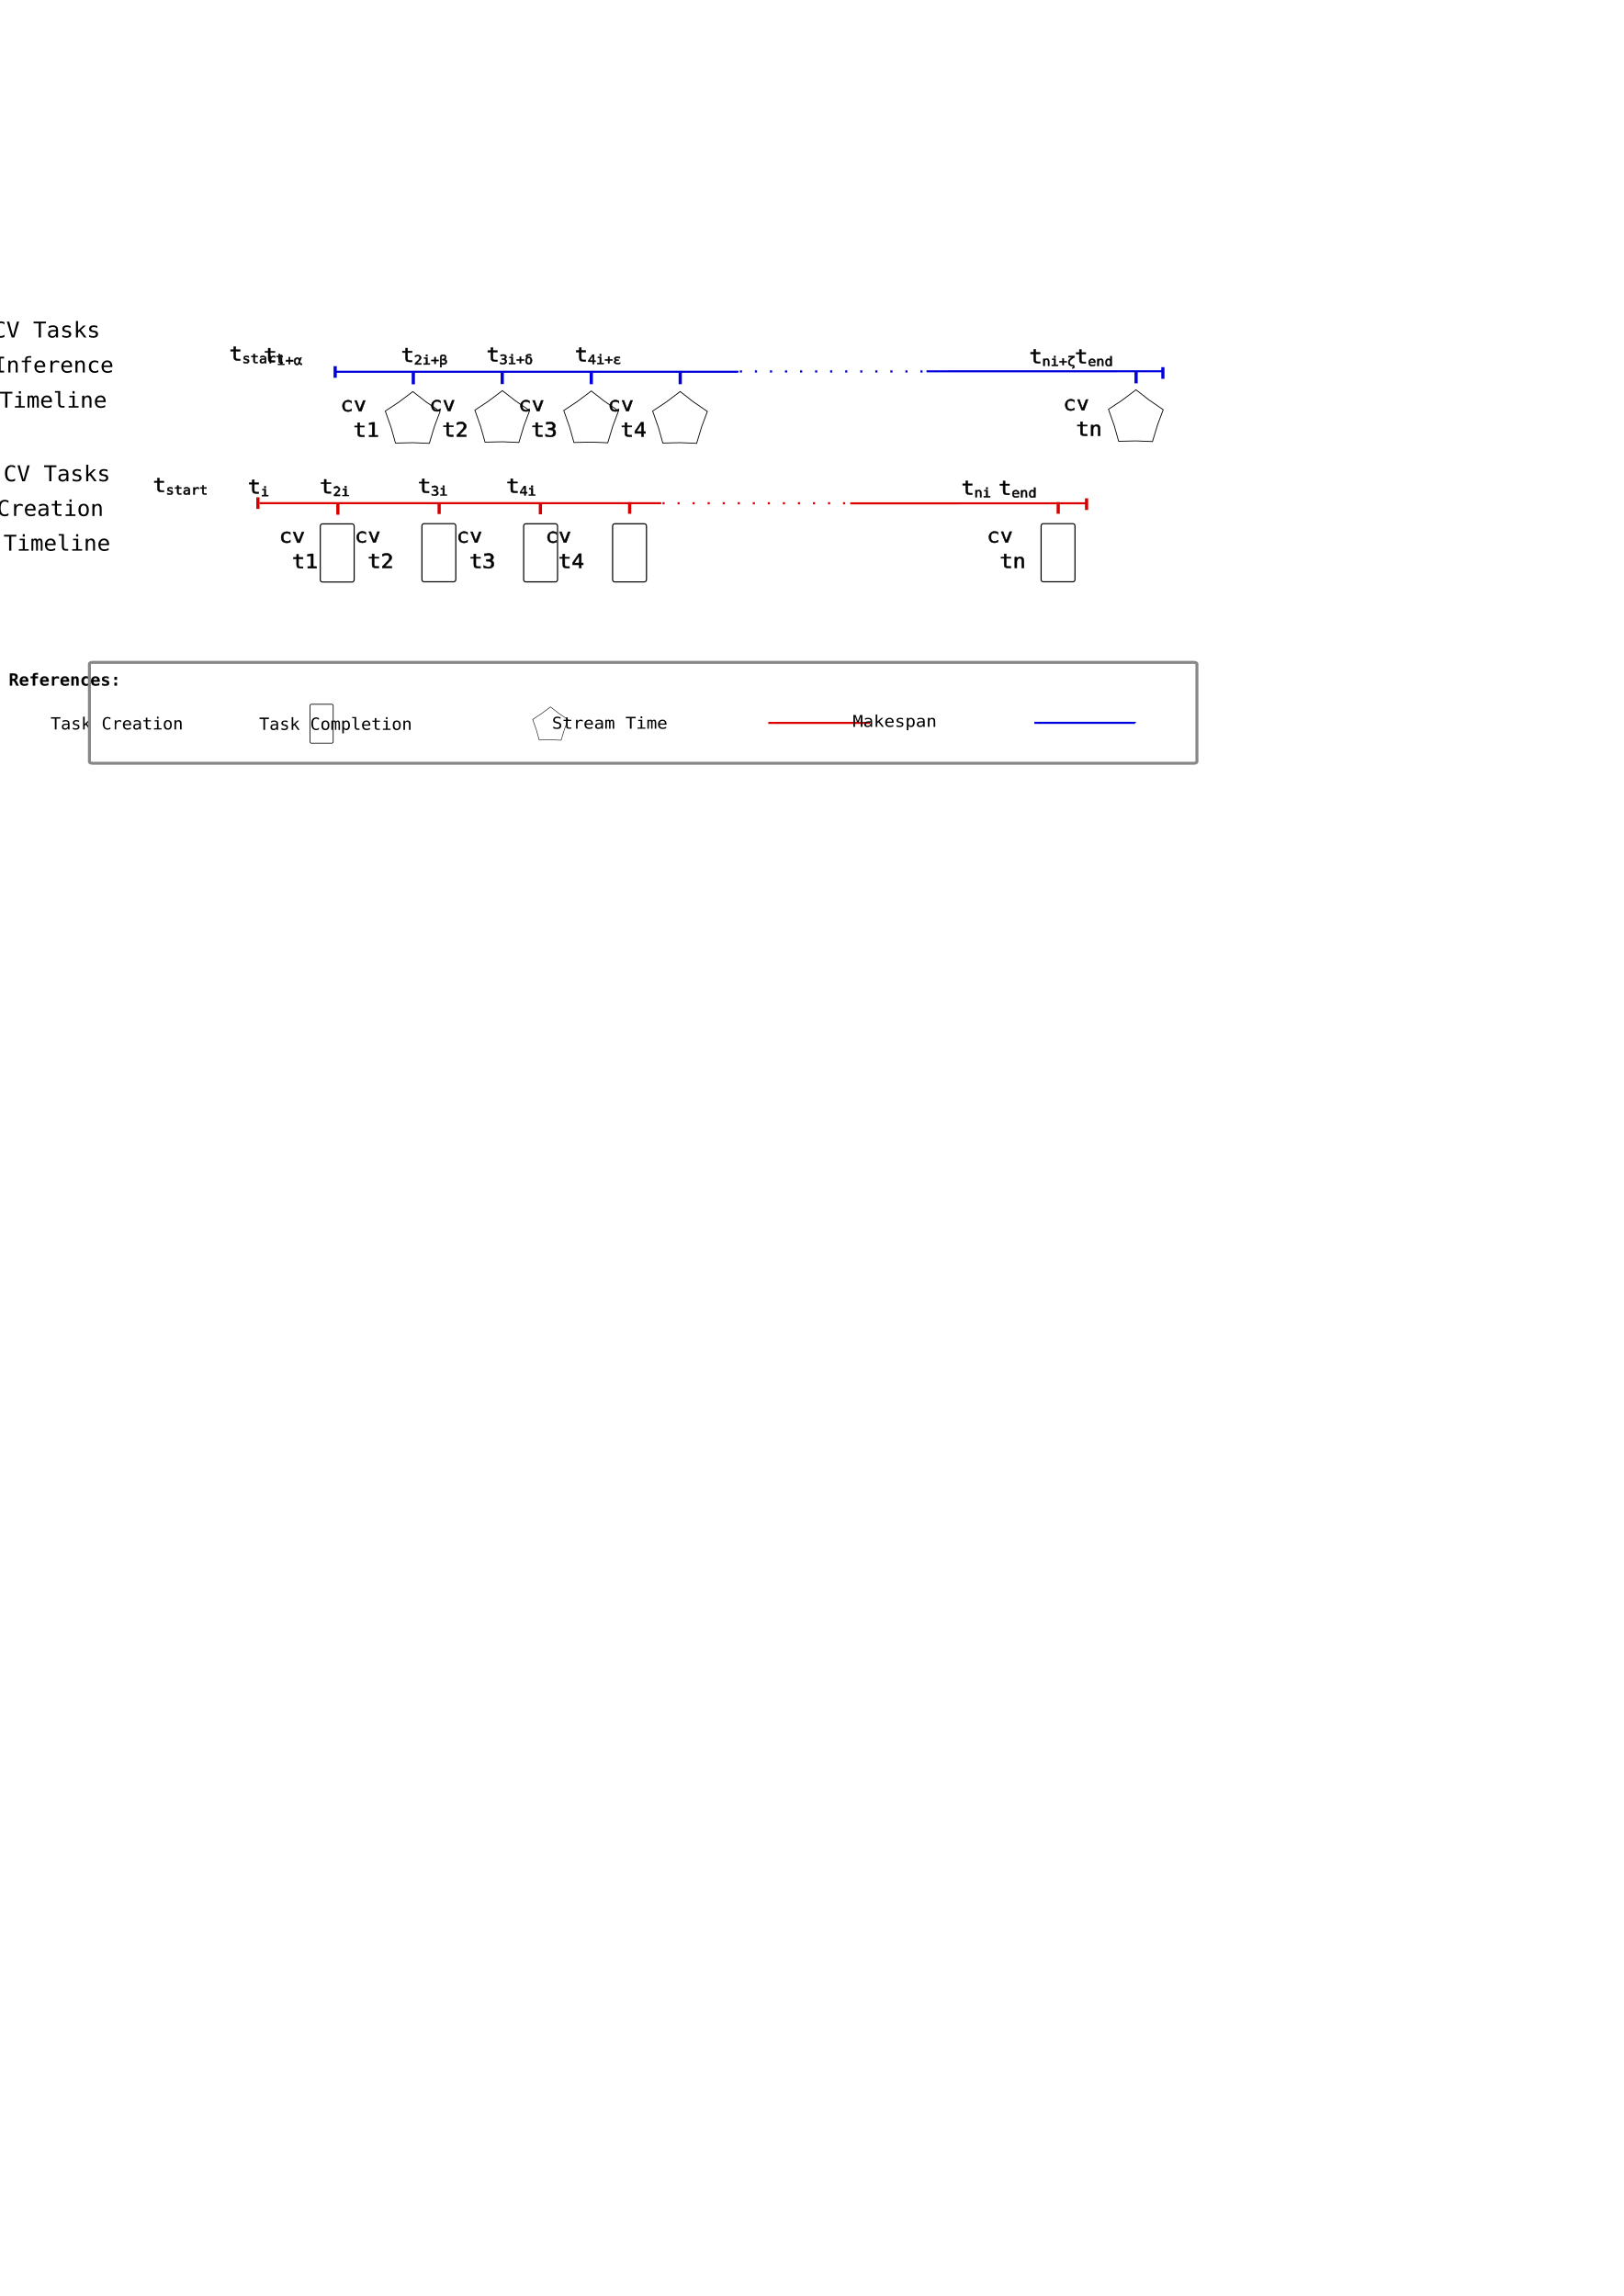
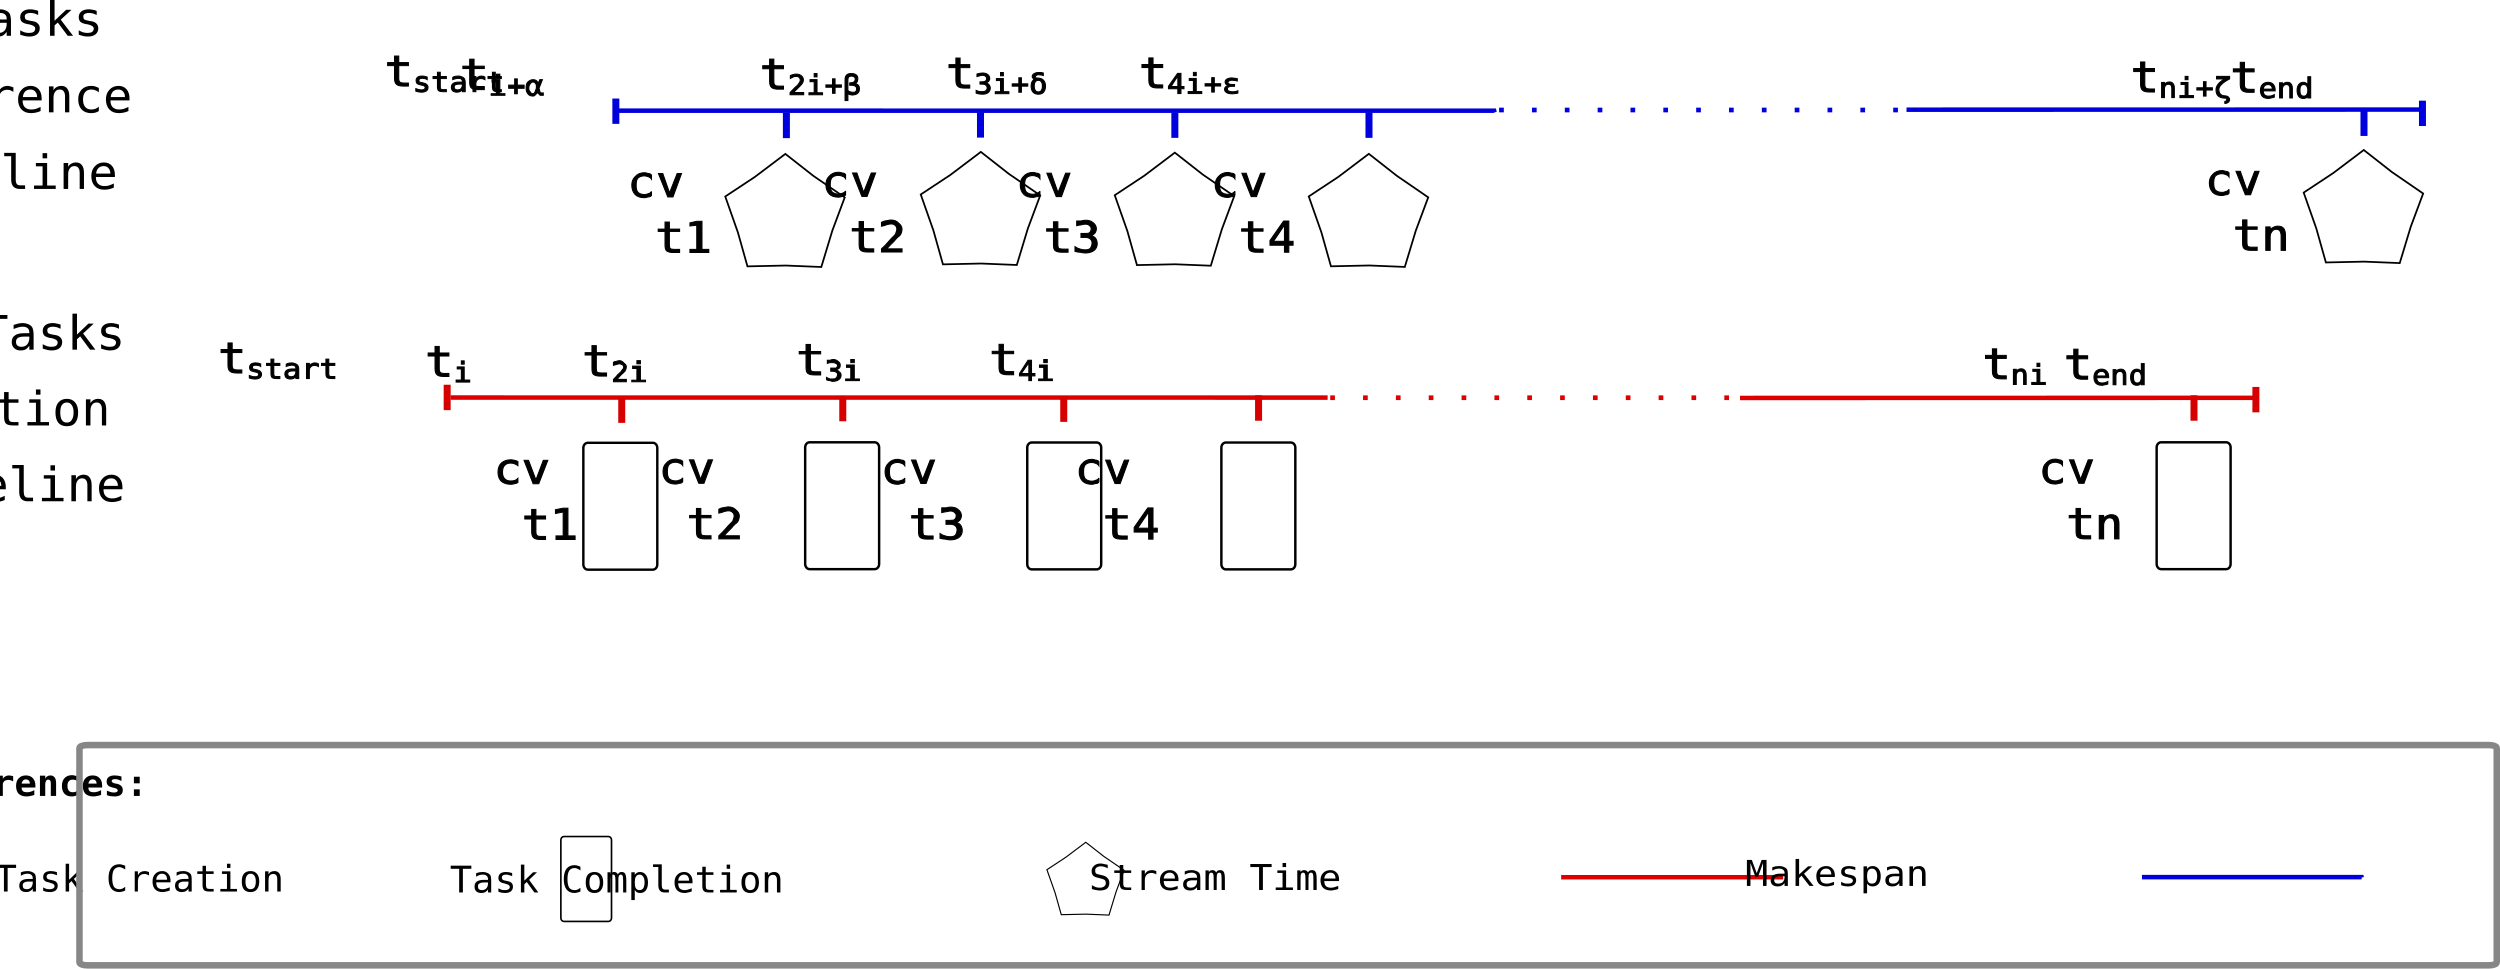
- <svg xmlns="http://www.w3.org/2000/svg" width="210mm" height="297mm" viewBox="0 0 210 297" version="1.1" id="svg1">
+ <svg xmlns="http://www.w3.org/2000/svg" width="148.138mm" height="57.393mm" viewBox="0 0 148.138 57.393" version="1.1" id="svg1">
  <defs id="defs1">
    <rect x="16.859" y="171.574" width="25.288" height="15.981" id="rect26" />
  </defs>
-   <g id="layer1">
+   <g id="layer1" transform="translate(-6.857722,-41.53047)">
    <path style="fill:#000000;stroke:#dc0000;stroke-width:0.266;stroke-linecap:butt;stroke-dasharray:none;stroke-opacity:1" d="m 33.554,65.087 51.972,0.003" id="path1" />
    <path style="fill:#000000;stroke:#dc0000;stroke-width:0.266;stroke-dasharray:none;stroke-opacity:1" d="m 109.961,65.111 30.372,-0.007 0.013,0.113" id="path1-6" />
    <path style="fill:#000000;stroke:#d60000;stroke-width:0.414;stroke-dasharray:none;stroke-opacity:1" d="m 33.355,64.329 c 0,1.503 0,1.503 0,1.503" id="path2-86" />
    <path style="fill:#000000;stroke:#d60000;stroke-width:0.414;stroke-dasharray:none;stroke-opacity:1" d="m 43.699,65.084 c 0,1.503 0,1.503 0,1.503" id="path2-86-1" />
    <text xml:space="preserve" style="font-size:2.656px;line-height:0.65;font-family:Monospace;-inkscape-font-specification:Monospace;text-align:center;letter-spacing:0px;word-spacing:0px;writing-mode:lr-tb;direction:ltr;text-anchor:middle;fill:#000000;fill-opacity:1;stroke:#000000;stroke-width:0.064;stroke-dasharray:none;stroke-opacity:1" x="31.926" y="66.492" id="text2-74" transform="scale(1.044953,0.9569811)">
      <tspan style="fill:#000000;fill-opacity:1;stroke-width:0.064" x="31.926" y="66.492" id="tspan4-4">t<tspan style="font-size:1.726px;baseline-shift:sub;stroke-width:0.064" id="tspan11">start</tspan>
      </tspan>
    </text>
    <text xml:space="preserve" style="font-size:2.656px;line-height:0.65;font-family:Monospace;-inkscape-font-specification:Monospace;text-align:center;letter-spacing:0px;word-spacing:0px;writing-mode:lr-tb;direction:ltr;text-anchor:middle;fill:#000000;fill-opacity:1;stroke:#000000;stroke-width:0.064;stroke-dasharray:none;stroke-opacity:1" x="41.751" y="73.351" id="text2" transform="scale(1.044953,0.9569811)">
      <tspan id="tspan2" style="fill:#000000;fill-opacity:1;stroke-width:0.064" x="41.751" y="73.351">cv</tspan>
      <tspan style="fill:#000000;fill-opacity:1;stroke-width:0.064" x="41.751" y="75.077" id="tspan5" />
      <tspan style="fill:#000000;fill-opacity:1;stroke-width:0.064" x="41.751" y="76.803" id="tspan4">t1</tspan>
    </text>
    <rect style="fill:none;stroke:#000000;stroke-width:0.144;stroke-dasharray:none;stroke-opacity:1" id="rect2" width="4.382" height="7.517" x="41.424" y="67.768" rx="0.264" ry="0.306" />
    <text xml:space="preserve" style="font-size:2.656px;line-height:0.65;font-family:Monospace;-inkscape-font-specification:Monospace;text-align:center;letter-spacing:0px;word-spacing:0px;writing-mode:lr-tb;direction:ltr;text-anchor:middle;fill:#000000;fill-opacity:1;stroke:#000000;stroke-width:0.064;stroke-dasharray:none;stroke-opacity:1" x="41.589" y="66.708" id="text2-74-0" transform="scale(1.044953,0.9569811)">
      <tspan style="fill:#000000;fill-opacity:1;stroke-width:0.064" x="41.589" y="66.708" id="tspan4-4-4">t<tspan style="font-size:1.726px;baseline-shift:sub;stroke-width:0.064" id="tspan12">i</tspan>
      </tspan>
    </text>
    <text xml:space="preserve" style="font-size:2.656px;line-height:0.65;font-family:Monospace;-inkscape-font-specification:Monospace;text-align:center;letter-spacing:0px;word-spacing:0px;writing-mode:lr-tb;direction:ltr;text-anchor:middle;fill:#000000;fill-opacity:1;stroke:#000000;stroke-width:0.064;stroke-dasharray:none;stroke-opacity:1" x="135.552" y="66.879" id="text2-74-1" transform="scale(1.044953,0.9569811)">
      <tspan style="fill:#000000;fill-opacity:1;stroke-width:0.064" x="135.552" y="66.879" id="tspan4-4-2">t<tspan style="font-size:1.726px;baseline-shift:sub;stroke-width:0.064" id="tspan13">end</tspan>
      </tspan>
    </text>
    <g id="g18" transform="matrix(3.103419,0,0,3.080896,-9.938095,-78.49927)">
      <text xml:space="preserve" style="font-size:0.859px;line-height:0.65;font-family:Monospace;-inkscape-font-specification:Monospace;text-align:center;letter-spacing:0px;word-spacing:0px;writing-mode:lr-tb;direction:ltr;text-anchor:middle;fill:#000000;fill-opacity:1;stroke:#000000;stroke-width:0.021;stroke-dasharray:none;stroke-opacity:1" x="20.62" y="48.093" id="text2-74-0-2" transform="scale(1.041154,0.9604728)">
        <tspan style="fill:#000000;fill-opacity:1;stroke-width:0.021" x="20.62" y="48.093" id="tspan4-4-4-7">t<tspan style="font-size:65%;baseline-shift:sub" id="tspan12-2">2i</tspan>
        </tspan>
      </text>
      <g id="g8-8" transform="translate(5.293572,0.00188125)">
        <rect style="fill:none;stroke:#000000;stroke-width:0.047;stroke-dasharray:none;stroke-opacity:1" id="rect2-9" width="1.412" height="2.44" x="15.492" y="47.464" rx="0.085" ry="0.099" />
        <text xml:space="preserve" style="font-size:0.859px;line-height:0.65;font-family:Monospace;-inkscape-font-specification:Monospace;text-align:center;letter-spacing:0px;word-spacing:0px;writing-mode:lr-tb;direction:ltr;text-anchor:middle;fill:#000000;fill-opacity:1;stroke:#000000;stroke-width:0.021;stroke-dasharray:none;stroke-opacity:1" x="15.561" y="50.238" id="text2-2" transform="scale(1.041154,0.9604728)">
          <tspan id="tspan2-0" style="fill:#000000;fill-opacity:1;stroke-width:0.021" x="15.561" y="50.238">cv</tspan>
          <tspan style="fill:#000000;fill-opacity:1;stroke-width:0.021" x="15.561" y="50.796" id="tspan5-2" />
          <tspan style="fill:#000000;fill-opacity:1;stroke-width:0.021" x="15.561" y="51.354" id="tspan4-3">t2</tspan>
        </text>
        <path style="fill:#000000;stroke:#d60000;stroke-width:0.134;stroke-dasharray:none;stroke-opacity:1" d="m 16.21,46.572 c 0,0.488 0,0.488 0,0.488" id="path2-86-0" />
      </g>
    </g>
    <g id="g19" transform="matrix(3.103419,0,0,3.080896,-8.295869,-78.49927)">
      <text xml:space="preserve" style="font-size:0.859px;line-height:0.65;font-family:Monospace;-inkscape-font-specification:Monospace;text-align:center;letter-spacing:0px;word-spacing:0px;writing-mode:lr-tb;direction:ltr;text-anchor:middle;fill:#000000;fill-opacity:1;stroke:#000000;stroke-width:0.021;stroke-dasharray:none;stroke-opacity:1" x="24.036" y="48.072" id="text2-74-0-2-0" transform="scale(1.041154,0.9604728)">
        <tspan style="fill:#000000;fill-opacity:1;stroke-width:0.021" x="24.036" y="48.072" id="tspan4-4-4-7-6">t<tspan style="font-size:65%;baseline-shift:sub" id="tspan12-2-1">3i</tspan>
        </tspan>
      </text>
      <g id="g8-2" transform="translate(9.004544,0.00598816)">
        <rect style="fill:none;stroke:#000000;stroke-width:0.047;stroke-dasharray:none;stroke-opacity:1" id="rect2-8" width="1.412" height="2.44" x="15.492" y="47.464" rx="0.085" ry="0.099" />
        <text xml:space="preserve" style="font-size:0.859px;line-height:0.65;font-family:Monospace;-inkscape-font-specification:Monospace;text-align:center;letter-spacing:0px;word-spacing:0px;writing-mode:lr-tb;direction:ltr;text-anchor:middle;fill:#000000;fill-opacity:1;stroke:#000000;stroke-width:0.021;stroke-dasharray:none;stroke-opacity:1" x="15.561" y="50.238" id="text2-9" transform="scale(1.041154,0.9604728)">
          <tspan id="tspan2-7" style="fill:#000000;fill-opacity:1;stroke-width:0.021" x="15.561" y="50.238">cv</tspan>
          <tspan style="fill:#000000;fill-opacity:1;stroke-width:0.021" x="15.561" y="50.796" id="tspan5-3" />
          <tspan style="fill:#000000;fill-opacity:1;stroke-width:0.021" x="15.561" y="51.354" id="tspan4-61">t3</tspan>
        </text>
        <path style="fill:#000000;stroke:#d60000;stroke-width:0.134;stroke-dasharray:none;stroke-opacity:1" d="m 16.189,46.579 c 0,0.488 0,0.488 0,0.488" id="path2-86-70" />
      </g>
    </g>
    <text xml:space="preserve" style="font-size:3.493px;line-height:0.65;font-family:Monospace;-inkscape-font-specification:Monospace;text-align:center;letter-spacing:0px;word-spacing:0px;writing-mode:lr-tb;direction:ltr;text-anchor:middle;fill:none;fill-opacity:1;stroke:#000000;stroke-width:0;stroke-dasharray:none;stroke-opacity:1" x="14.647" y="62.925" id="text6" transform="scale(1.010855,0.9892611)">
      <tspan id="tspan6" style="font-size:2.838px;fill:#000000;fill-opacity:1;stroke-width:0;stroke-dasharray:none" x="14.647" y="62.925">CV Tasks</tspan>
      <tspan style="font-size:2.838px;fill:#000000;fill-opacity:1;stroke-width:0;stroke-dasharray:none" x="14.647" y="65.196" id="tspan24" />
      <tspan style="font-size:2.838px;fill:#000000;fill-opacity:1;stroke-width:0;stroke-dasharray:none" x="14.647" y="67.466" id="tspan23">Creation </tspan>
      <tspan style="font-size:2.838px;fill:#000000;fill-opacity:1;stroke-width:0;stroke-dasharray:none" x="14.647" y="69.736" id="tspan14" />
      <tspan style="font-size:2.838px;fill:#000000;fill-opacity:1;stroke-width:0;stroke-dasharray:none" x="14.647" y="72.007" id="tspan15">Timeline</tspan>
      <tspan style="fill:#000000;fill-opacity:1;stroke-width:0;stroke-dasharray:none" x="14.647" y="74.277" id="tspan7" />
      <tspan style="fill:#000000;fill-opacity:1;stroke-width:0;stroke-dasharray:none" x="14.647" y="76.548" id="tspan8" />
    </text>
    <text xml:space="preserve" style="font-size:3.545px;line-height:0.65;font-family:Monospace;-inkscape-font-specification:Monospace;text-align:center;letter-spacing:0px;word-spacing:0px;writing-mode:lr-tb;direction:ltr;text-anchor:middle;fill:none;fill-opacity:1;stroke:#000000;stroke-width:0;stroke-dasharray:none;stroke-opacity:1" x="14.246" y="44.346" id="text6-2" transform="scale(1.01587,0.984378)">
      <tspan id="tspan6-7" style="font-size:2.838px;fill:#000000;fill-opacity:1;stroke-width:0;stroke-dasharray:none" x="14.246" y="44.346">CV Tasks </tspan>
      <tspan style="font-size:2.838px;fill:#000000;fill-opacity:1;stroke-width:0;stroke-dasharray:none" x="14.246" y="46.65" id="tspan16" />
      <tspan style="font-size:2.838px;fill:#000000;fill-opacity:1;stroke-width:0;stroke-dasharray:none" x="14.246" y="48.954" id="tspan17">Inference</tspan>
      <tspan style="font-size:2.838px;fill:#000000;fill-opacity:1;stroke-width:0;stroke-dasharray:none" x="14.246" y="51.258" id="tspan26" />
      <tspan style="font-size:2.838px;fill:#000000;fill-opacity:1;stroke-width:0;stroke-dasharray:none" x="14.246" y="53.562" id="tspan25">Timeline</tspan>
      <tspan style="fill:#000000;fill-opacity:1;stroke-width:0;stroke-dasharray:none" x="14.246" y="55.866" id="tspan7-0" />
      <tspan style="fill:#000000;fill-opacity:1;stroke-width:0;stroke-dasharray:none" x="14.246" y="58.17" id="tspan8-9" />
    </text>
    <g id="g20" transform="matrix(3.103419,0,0,3.080896,-8.295869,-78.49927)">
      <text xml:space="preserve" style="font-size:0.859px;line-height:0.65;font-family:Monospace;-inkscape-font-specification:Monospace;text-align:center;letter-spacing:0px;word-spacing:0px;writing-mode:lr-tb;direction:ltr;text-anchor:middle;fill:#000000;fill-opacity:1;stroke:#000000;stroke-width:0.021;stroke-dasharray:none;stroke-opacity:1" x="27.574" y="48.069" id="text2-74-0-2-9" transform="scale(1.041154,0.9604728)">
        <tspan style="fill:#000000;fill-opacity:1;stroke-width:0.021" x="27.574" y="48.069" id="tspan4-4-4-7-0">t<tspan style="font-size:65%;baseline-shift:sub" id="tspan12-2-9">4i</tspan>
        </tspan>
      </text>
      <g id="g8-1" transform="translate(12.71118,0.00643227)">
        <rect style="fill:none;stroke:#000000;stroke-width:0.047;stroke-dasharray:none;stroke-opacity:1" id="rect2-4" width="1.412" height="2.44" x="15.492" y="47.464" rx="0.085" ry="0.099" />
        <text xml:space="preserve" style="font-size:0.859px;line-height:0.65;font-family:Monospace;-inkscape-font-specification:Monospace;text-align:center;letter-spacing:0px;word-spacing:0px;writing-mode:lr-tb;direction:ltr;text-anchor:middle;fill:#000000;fill-opacity:1;stroke:#000000;stroke-width:0.021;stroke-dasharray:none;stroke-opacity:1" x="15.561" y="50.238" id="text2-7" transform="scale(1.041154,0.9604728)">
          <tspan id="tspan2-8" style="fill:#000000;fill-opacity:1;stroke-width:0.021" x="15.561" y="50.238">cv</tspan>
          <tspan style="fill:#000000;fill-opacity:1;stroke-width:0.021" x="15.561" y="50.796" id="tspan5-4" />
          <tspan style="fill:#000000;fill-opacity:1;stroke-width:0.021" x="15.561" y="51.354" id="tspan4-5">t4</tspan>
        </text>
        <path style="fill:#000000;stroke:#d60000;stroke-width:0.134;stroke-dasharray:none;stroke-opacity:1" d="m 16.202,46.557 c 0,0.488 0,0.488 0,0.488" id="path2-86-4" />
      </g>
    </g>
    <g id="g8-10" transform="matrix(3.103419,0,0,3.080896,86.57241,-78.49348)">
      <rect style="fill:none;stroke:#000000;stroke-width:0.047;stroke-dasharray:none;stroke-opacity:1" id="rect2-3" width="1.412" height="2.44" x="15.492" y="47.464" rx="0.085" ry="0.099" />
      <text xml:space="preserve" style="font-size:0.859px;line-height:0.65;font-family:Monospace;-inkscape-font-specification:Monospace;text-align:center;letter-spacing:0px;word-spacing:0px;writing-mode:lr-tb;direction:ltr;text-anchor:middle;fill:#000000;fill-opacity:1;stroke:#000000;stroke-width:0.021;stroke-dasharray:none;stroke-opacity:1" x="15.561" y="50.238" id="text2-20" transform="scale(1.041154,0.9604728)">
        <tspan id="tspan2-6" style="fill:#000000;fill-opacity:1;stroke-width:0.021" x="15.561" y="50.238">cv</tspan>
        <tspan style="fill:#000000;fill-opacity:1;stroke-width:0.021" x="15.561" y="50.796" id="tspan5-1" />
        <tspan style="fill:#000000;fill-opacity:1;stroke-width:0.021" x="15.561" y="51.354" id="tspan4-55">tn</tspan>
      </text>
      <path style="fill:#000000;stroke:#d60000;stroke-width:0.134;stroke-dasharray:none;stroke-opacity:1" d="m 16.205,46.561 c 0,0.488 0,0.488 0,0.488" id="path2-86-10" />
    </g>
    <text xml:space="preserve" style="font-size:1.411px;line-height:0.65;font-family:Monospace;-inkscape-font-specification:Monospace;text-align:center;letter-spacing:0px;word-spacing:0px;writing-mode:lr-tb;direction:ltr;text-anchor:middle;fill:#000000;fill-opacity:1;stroke:#000000;stroke-width:0;stroke-dasharray:none;stroke-opacity:1" x="13.893" y="45.07" id="text9">
      <tspan id="tspan9" style="stroke-width:0" x="13.893" y="45.07" />
    </text>
    <text xml:space="preserve" style="font-size:2.656px;line-height:0.65;font-family:Monospace;-inkscape-font-specification:Monospace;text-align:center;letter-spacing:0px;word-spacing:0px;writing-mode:lr-tb;direction:ltr;text-anchor:middle;fill:#000000;fill-opacity:1;stroke:#000000;stroke-width:0.064;stroke-dasharray:none;stroke-opacity:1" x="130.419" y="66.858" id="text2-74-0-2-1" transform="scale(1.044953,0.9569811)">
      <tspan style="fill:#000000;fill-opacity:1;stroke-width:0.064" x="130.419" y="66.858" id="tspan4-4-4-7-1">t<tspan style="font-size:1.726px;baseline-shift:sub;stroke-width:0.064" id="tspan12-2-5">ni</tspan>
      </tspan>
    </text>
-     <path style="fill:none;stroke:#0000dc;stroke-width:0.266;stroke-dasharray:none;stroke-opacity:1;fill-opacity:1" d="m 43.422,48.088 51.972,0.003 0.022,0.1" id="path1-9" />
+     <path style="fill:none;fill-opacity:1;stroke:#0000dc;stroke-width:0.266;stroke-dasharray:none;stroke-opacity:1" d="m 43.422,48.088 51.972,0.003 0.022,0.1" id="path1-9" />
    <path style="fill:none;fill-opacity:1;stroke:#0000dc;stroke-width:0.266;stroke-dasharray:none;stroke-opacity:1" d="m 119.829,48.03 30.372,-0.007 0.013,0.113" id="path1-6-6" />
-     <path style="fill:none;stroke:#0000dc;stroke-width:0.414;stroke-dasharray:none;stroke-opacity:1;fill-opacity:1" d="m 43.35,47.367 c 0,1.503 0,1.503 0,1.503" id="path2-85" />
+     <path style="fill:none;fill-opacity:1;stroke:#0000dc;stroke-width:0.414;stroke-dasharray:none;stroke-opacity:1" d="m 43.35,47.367 c 0,1.503 0,1.503 0,1.503" id="path2-85" />
    <text xml:space="preserve" style="font-size:2.656px;line-height:0.65;font-family:Monospace;-inkscape-font-specification:Monospace;text-align:center;letter-spacing:0px;word-spacing:0px;writing-mode:lr-tb;direction:ltr;text-anchor:middle;fill:#000000;fill-opacity:1;stroke:#000000;stroke-width:0.064;stroke-dasharray:none;stroke-opacity:1" x="41.37" y="48.729" id="text2-74-11" transform="scale(1.044953,0.9569811)">
      <tspan style="fill:#000000;fill-opacity:1;stroke-width:0.064" x="41.37" y="48.729" id="tspan4-4-5">t<tspan style="font-size:1.726px;baseline-shift:sub;stroke-width:0.064" id="tspan20">start</tspan>
      </tspan>
    </text>
    <path style="fill:none;fill-opacity:1;stroke:#000000;stroke-width:0.034;stroke-dasharray:none;stroke-opacity:1" id="path5" d="m 18.818,40.749 -0.679,-0.028 -0.731,0.016 -0.183,-0.654 -0.241,-0.69 0.565,-0.376 0.582,-0.443 0.533,0.421 0.601,0.416 -0.236,0.637 z" transform="matrix(3.103419,0,0,3.080896,-2.875428,-68.19234)" />
    <g id="g13-8" transform="matrix(3.103419,0,0,3.080896,3.214269,-95.46246)" style="fill:none;fill-opacity:1;stroke:#0000dc;stroke-opacity:1">
      <text xml:space="preserve" style="font-size:0.859px;line-height:0.65;font-family:Monospace;-inkscape-font-specification:Monospace;text-align:center;letter-spacing:0px;word-spacing:0px;writing-mode:lr-tb;direction:ltr;text-anchor:middle;fill:#000000;fill-opacity:1;stroke:#000000;stroke-width:0.021;stroke-dasharray:none;stroke-opacity:1" x="15.483" y="50.238" id="text2-4" transform="scale(1.041154,0.9604728)">
-         <tspan id="tspan2-81" style="fill:#000000;fill-opacity:1;stroke-width:0.021;stroke:#000000;stroke-opacity:1" x="15.483" y="50.238">cv</tspan>
-         <tspan style="fill:#000000;fill-opacity:1;stroke-width:0.021;stroke:#000000;stroke-opacity:1" x="15.483" y="50.796" id="tspan5-0" />
-         <tspan style="fill:#000000;fill-opacity:1;stroke-width:0.021;stroke:#000000;stroke-opacity:1" x="15.483" y="51.354" id="tspan4-30">t1</tspan>
+         <tspan id="tspan2-81" style="fill:#000000;fill-opacity:1;stroke:#000000;stroke-width:0.021;stroke-opacity:1" x="15.483" y="50.238">cv</tspan>
+         <tspan style="fill:#000000;fill-opacity:1;stroke:#000000;stroke-width:0.021;stroke-opacity:1" x="15.483" y="50.796" id="tspan5-0" />
+         <tspan style="fill:#000000;fill-opacity:1;stroke:#000000;stroke-width:0.021;stroke-opacity:1" x="15.483" y="51.354" id="tspan4-30">t1</tspan>
      </text>
      <g id="g12-4" style="fill:none;fill-opacity:1;stroke:#0000dc;stroke-opacity:1">
-         <path style="fill:none;stroke:#0000dc;stroke-width:0.134;stroke-dasharray:none;stroke-opacity:1;fill-opacity:1" d="m 16.189,46.634 c 0,0.488 0,0.488 0,0.488" id="path2-6-4" />
+         <path style="fill:none;fill-opacity:1;stroke:#0000dc;stroke-width:0.134;stroke-dasharray:none;stroke-opacity:1" d="m 16.189,46.634 c 0,0.488 0,0.488 0,0.488" id="path2-6-4" />
        <text xml:space="preserve" style="font-size:0.859px;line-height:0.65;font-family:Monospace;-inkscape-font-specification:Monospace;text-align:center;letter-spacing:0px;word-spacing:0px;writing-mode:lr-tb;direction:ltr;text-anchor:middle;fill:#000000;fill-opacity:1;stroke:#000000;stroke-width:0.021;stroke-dasharray:none;stroke-opacity:1" x="15.509" y="48.089" id="text2-74-0-7" transform="scale(1.041154,0.9604728)">
          <tspan id="tspan21" x="15.509" y="48.089">t<tspan style="font-size:65%;baseline-shift:sub;fill:#000000;fill-opacity:1;stroke:#000000;stroke-opacity:1" id="tspan22">i+α</tspan>
          </tspan>
        </text>
      </g>
    </g>
    <text xml:space="preserve" style="font-size:2.656px;line-height:0.65;font-family:Monospace;-inkscape-font-specification:Monospace;text-align:center;letter-spacing:0px;word-spacing:0px;writing-mode:lr-tb;direction:ltr;text-anchor:middle;fill:#000000;fill-opacity:1;stroke:#000000;stroke-width:0.064;stroke-dasharray:none;stroke-opacity:1" x="62.12" y="48.92" id="text2-74-0-2-17" transform="scale(1.044953,0.9569811)">
      <tspan id="tspan28" x="62.12" y="48.92" style="stroke-width:0.064">t<tspan style="font-size:1.726px;baseline-shift:sub;stroke-width:0.064" id="tspan29">2i+β</tspan>
      </tspan>
    </text>
    <text xml:space="preserve" style="font-size:2.656px;line-height:0.65;font-family:Monospace;-inkscape-font-specification:Monospace;text-align:center;letter-spacing:0px;word-spacing:0px;writing-mode:lr-tb;direction:ltr;text-anchor:middle;fill:#000000;fill-opacity:1;stroke:#000000;stroke-width:0.064;stroke-dasharray:none;stroke-opacity:1" x="72.683" y="48.854" id="text2-74-0-2-0-2" transform="scale(1.044953,0.9569811)">
      <tspan id="tspan30" x="72.683" y="48.854" style="stroke-width:0.064">t<tspan style="font-size:1.726px;baseline-shift:sub;stroke-width:0.064" id="tspan31">3i+δ</tspan>
      </tspan>
    </text>
    <text xml:space="preserve" style="font-size:2.656px;line-height:0.65;font-family:Monospace;-inkscape-font-specification:Monospace;text-align:center;letter-spacing:0px;word-spacing:0px;writing-mode:lr-tb;direction:ltr;text-anchor:middle;fill:#000000;fill-opacity:1;stroke:#000000;stroke-width:0.064;stroke-dasharray:none;stroke-opacity:1" x="83.623" y="48.846" id="text2-74-0-2-9-8" transform="scale(1.044953,0.9569811)">
      <tspan id="tspan32" x="83.623" y="48.846" style="stroke-width:0.064">t<tspan style="font-size:1.726px;baseline-shift:sub;stroke-width:0.064" id="tspan33">4i+ε</tspan>
      </tspan>
    </text>
    <text xml:space="preserve" style="font-size:2.656px;line-height:0.65;font-family:Monospace;-inkscape-font-specification:Monospace;text-align:center;letter-spacing:0px;word-spacing:0px;writing-mode:lr-tb;direction:ltr;text-anchor:middle;fill:#000000;fill-opacity:1;stroke:#000000;stroke-width:0.064;stroke-dasharray:none;stroke-opacity:1" x="144.995" y="49.115" id="text2-74-1-4" transform="scale(1.044953,0.9569811)">
      <tspan style="fill:#000000;fill-opacity:1;stroke-width:0.064" x="144.995" y="49.115" id="tspan4-4-2-1">t<tspan style="font-size:1.726px;baseline-shift:sub;stroke-width:0.064" id="tspan13-8">end</tspan>
      </tspan>
    </text>
    <g id="g8-8-5" transform="matrix(3.103419,0,0,3.080896,14.71577,-95.49246)" style="fill:none;fill-opacity:1;stroke:#0000dc;stroke-opacity:1">
-       <path style="fill:none;stroke:#0000dc;stroke-width:0.134;stroke-dasharray:none;stroke-opacity:1;fill-opacity:1" d="m 16.189,46.634 c 0,0.488 0,0.488 0,0.488" id="path2-6-7-9" />
+       <path style="fill:none;fill-opacity:1;stroke:#0000dc;stroke-width:0.134;stroke-dasharray:none;stroke-opacity:1" d="m 16.189,46.634 c 0,0.488 0,0.488 0,0.488" id="path2-6-7-9" />
      <text xml:space="preserve" style="font-size:0.859px;line-height:0.65;font-family:Monospace;-inkscape-font-specification:Monospace;text-align:center;letter-spacing:0px;word-spacing:0px;writing-mode:lr-tb;direction:ltr;text-anchor:middle;fill:#000000;fill-opacity:1;stroke:#000000;stroke-width:0.021;stroke-dasharray:none;stroke-opacity:1" x="15.483" y="50.238" id="text2-2-5" transform="scale(1.041154,0.9604728)">
-         <tspan id="tspan2-0-3" style="fill:#000000;fill-opacity:1;stroke-width:0.021;stroke:#000000;stroke-opacity:1" x="15.483" y="50.238">cv</tspan>
-         <tspan style="fill:#000000;fill-opacity:1;stroke-width:0.021;stroke:#000000;stroke-opacity:1" x="15.483" y="50.796" id="tspan5-2-8" />
-         <tspan style="fill:#000000;fill-opacity:1;stroke-width:0.021;stroke:#000000;stroke-opacity:1" x="15.483" y="51.354" id="tspan4-3-8">t2</tspan>
+         <tspan id="tspan2-0-3" style="fill:#000000;fill-opacity:1;stroke:#000000;stroke-width:0.021;stroke-opacity:1" x="15.483" y="50.238">cv</tspan>
+         <tspan style="fill:#000000;fill-opacity:1;stroke:#000000;stroke-width:0.021;stroke-opacity:1" x="15.483" y="50.796" id="tspan5-2-8" />
+         <tspan style="fill:#000000;fill-opacity:1;stroke:#000000;stroke-width:0.021;stroke-opacity:1" x="15.483" y="51.354" id="tspan4-3-8">t2</tspan>
      </text>
    </g>
    <g id="g8-2-3" transform="matrix(3.103419,0,0,3.080896,26.23246,-95.4798)" style="fill:none;fill-opacity:1;stroke:#0000dc;stroke-opacity:1">
-       <path style="fill:none;stroke:#0000dc;stroke-width:0.134;stroke-dasharray:none;stroke-opacity:1;fill-opacity:1" d="m 16.189,46.634 c 0,0.488 0,0.488 0,0.488" id="path2-6-2-1" />
+       <path style="fill:none;fill-opacity:1;stroke:#0000dc;stroke-width:0.134;stroke-dasharray:none;stroke-opacity:1" d="m 16.189,46.634 c 0,0.488 0,0.488 0,0.488" id="path2-6-2-1" />
      <text xml:space="preserve" style="font-size:0.859px;line-height:0.65;font-family:Monospace;-inkscape-font-specification:Monospace;text-align:center;letter-spacing:0px;word-spacing:0px;writing-mode:lr-tb;direction:ltr;text-anchor:middle;fill:#000000;fill-opacity:1;stroke:#000000;stroke-width:0.021;stroke-dasharray:none;stroke-opacity:1" x="15.483" y="50.238" id="text2-9-9" transform="scale(1.041154,0.9604728)">
-         <tspan id="tspan2-7-6" style="fill:#000000;fill-opacity:1;stroke-width:0.021;stroke:#000000;stroke-opacity:1" x="15.483" y="50.238">cv</tspan>
-         <tspan style="fill:#000000;fill-opacity:1;stroke-width:0.021;stroke:#000000;stroke-opacity:1" x="15.483" y="50.796" id="tspan5-3-4" />
-         <tspan style="fill:#000000;fill-opacity:1;stroke-width:0.021;stroke:#000000;stroke-opacity:1" x="15.483" y="51.354" id="tspan4-61-3">t3</tspan>
+         <tspan id="tspan2-7-6" style="fill:#000000;fill-opacity:1;stroke:#000000;stroke-width:0.021;stroke-opacity:1" x="15.483" y="50.238">cv</tspan>
+         <tspan style="fill:#000000;fill-opacity:1;stroke:#000000;stroke-width:0.021;stroke-opacity:1" x="15.483" y="50.796" id="tspan5-3-4" />
+         <tspan style="fill:#000000;fill-opacity:1;stroke:#000000;stroke-width:0.021;stroke-opacity:1" x="15.483" y="51.354" id="tspan4-61-3">t3</tspan>
      </text>
    </g>
    <g id="g8-1-3" transform="matrix(3.103419,0,0,3.080896,37.7357,-95.47844)" style="fill:none;fill-opacity:1;stroke:#0000dc;stroke-opacity:1">
-       <path style="fill:none;stroke:#0000dc;stroke-width:0.134;stroke-dasharray:none;stroke-opacity:1;fill-opacity:1" d="m 16.189,46.634 c 0,0.488 0,0.488 0,0.488" id="path2-6-9-3" />
+       <path style="fill:none;fill-opacity:1;stroke:#0000dc;stroke-width:0.134;stroke-dasharray:none;stroke-opacity:1" d="m 16.189,46.634 c 0,0.488 0,0.488 0,0.488" id="path2-6-9-3" />
    </g>
    <g id="g8-10-8" transform="matrix(3.103419,0,0,3.080896,96.44033,-95.59102)">
      <path style="fill:none;fill-opacity:1;stroke:#0000dc;stroke-width:0.134;stroke-dasharray:none;stroke-opacity:1" d="m 16.271,46.634 c 0,0.488 0,0.488 0,0.488" id="path2-6-6-8" />
      <text xml:space="preserve" style="font-size:0.859px;line-height:0.65;font-family:Monospace;-inkscape-font-specification:Monospace;text-align:center;letter-spacing:0px;word-spacing:0px;writing-mode:lr-tb;direction:ltr;text-anchor:middle;fill:#000000;fill-opacity:1;stroke:#000000;stroke-width:0.021;stroke-dasharray:none;stroke-opacity:1" x="15.561" y="50.238" id="text2-20-7" transform="scale(1.041154,0.9604728)">
        <tspan id="tspan2-6-7" style="fill:#000000;fill-opacity:1;stroke-width:0.021" x="15.561" y="50.238">cv</tspan>
        <tspan style="fill:#000000;fill-opacity:1;stroke-width:0.021" x="15.561" y="50.796" id="tspan5-1-6" />
        <tspan style="fill:#000000;fill-opacity:1;stroke-width:0.021" x="15.561" y="51.354" id="tspan4-55-4">tn</tspan>
      </text>
      <path style="fill:none;fill-opacity:1;stroke:#000000;stroke-width:0.034;stroke-dasharray:none;stroke-opacity:1" id="path5-48" d="m 18.818,40.749 -0.679,-0.028 -0.731,0.016 -0.183,-0.654 -0.241,-0.69 0.565,-0.376 0.582,-0.443 0.533,0.421 0.601,0.416 -0.236,0.637 z" transform="translate(-1.864335,8.817968)" />
    </g>
    <text xml:space="preserve" style="font-size:2.656px;line-height:0.65;font-family:Monospace;-inkscape-font-specification:Monospace;text-align:center;letter-spacing:0px;word-spacing:0px;writing-mode:lr-tb;direction:ltr;text-anchor:middle;fill:#000000;fill-opacity:1;stroke:#000000;stroke-width:0.064;stroke-dasharray:none;stroke-opacity:1" x="139.862" y="49.095" id="text2-74-0-2-1-3" transform="scale(1.044953,0.9569811)">
      <tspan id="tspan34" x="139.862" y="49.095" style="stroke-width:0.064">t<tspan style="font-size:1.726px;baseline-shift:sub;stroke-width:0.064" id="tspan35">ni+ζ</tspan>
      </tspan>
    </text>
-     <path style="fill:none;stroke:#0000dc;stroke-width:0.414;stroke-dasharray:none;stroke-opacity:1;fill-opacity:1" d="m 150.401,47.495 c 0,1.503 0,1.503 0,1.503" id="path2-8-0" />
+     <path style="fill:none;fill-opacity:1;stroke:#0000dc;stroke-width:0.414;stroke-dasharray:none;stroke-opacity:1" d="m 150.401,47.495 c 0,1.503 0,1.503 0,1.503" id="path2-8-0" />
    <path style="fill:none;fill-opacity:1;stroke:#000000;stroke-width:0.034;stroke-dasharray:none;stroke-opacity:1" id="path5-0" d="m 18.818,40.749 -0.679,-0.028 -0.731,0.016 -0.183,-0.654 -0.241,-0.69 0.565,-0.376 0.582,-0.443 0.533,0.421 0.601,0.416 -0.236,0.637 z" transform="matrix(3.103419,0,0,3.080896,8.708529,-68.31145)" />
    <path style="fill:none;fill-opacity:1;stroke:#000000;stroke-width:0.034;stroke-dasharray:none;stroke-opacity:1" id="path5-6" d="m 18.818,40.749 -0.679,-0.028 -0.731,0.016 -0.183,-0.654 -0.241,-0.69 0.565,-0.376 0.582,-0.443 0.533,0.421 0.601,0.416 -0.236,0.637 z" transform="matrix(3.103419,0,0,3.080896,20.2041,-68.26769)" />
    <g id="g22" transform="matrix(3.103419,0,0,3.080896,-11.58032,-78.49927)">
      <text xml:space="preserve" style="font-size:0.859px;line-height:0.65;font-family:Monospace;-inkscape-font-specification:Monospace;text-align:center;letter-spacing:0px;word-spacing:0px;writing-mode:lr-tb;direction:ltr;text-anchor:middle;fill:#000000;fill-opacity:1;stroke:#000000;stroke-width:0.021;stroke-dasharray:none;stroke-opacity:1" x="15.498" y="50.238" id="text2-7-6" transform="matrix(1.041154,0,0,0.9604728,15.89087,-5.511113)">
        <tspan id="tspan2-8-0" style="fill:#000000;fill-opacity:1;stroke-width:0.021" x="15.498" y="50.238">cv</tspan>
        <tspan style="fill:#000000;fill-opacity:1;stroke-width:0.021" x="15.498" y="50.796" id="tspan5-4-4" />
        <tspan style="fill:#000000;fill-opacity:1;stroke-width:0.021" x="15.498" y="51.354" id="tspan4-5-8">t4</tspan>
      </text>
      <path style="fill:none;fill-opacity:1;stroke:#000000;stroke-width:0.034;stroke-dasharray:none;stroke-opacity:1" id="path5-4" d="m 18.818,40.749 -0.679,-0.028 -0.731,0.016 -0.183,-0.654 -0.241,-0.69 0.565,-0.376 0.582,-0.443 0.533,0.421 0.601,0.416 -0.236,0.637 z" transform="translate(13.94591,3.344208)" />
    </g>
    <text xml:space="preserve" transform="scale(0.2645833)" id="text26" style="font-size:5.333px;line-height:0.65;font-family:Monospace;-inkscape-font-specification:Monospace;text-align:center;letter-spacing:0px;word-spacing:0px;writing-mode:lr-tb;direction:ltr;white-space:pre;shape-inside:url(#rect26);display:inline;fill:#000000;fill-opacity:1;stroke:#0000fd;stroke-width:0.325;stroke-dasharray:none;stroke-dashoffset:0;stroke-opacity:1" />
    <g id="g39" transform="translate(5.782523,-2.365578)">
      <g id="g36" transform="translate(4.497629)">
        <path style="fill:none;fill-opacity:1;stroke:#000000;stroke-width:0.034;stroke-dasharray:none;stroke-opacity:1" id="path5-7" d="m 18.818,40.749 -0.679,-0.028 -0.731,0.016 -0.183,-0.654 -0.241,-0.69 0.565,-0.376 0.582,-0.443 0.533,0.421 0.601,0.416 -0.236,0.637 z" transform="matrix(2.005536,0,0,1.983483,24.55099,17.29479)" />
        <text xml:space="preserve" style="font-size:4.363px;line-height:0.65;font-family:Monospace;-inkscape-font-specification:Monospace;text-align:center;letter-spacing:0px;word-spacing:0px;writing-mode:lr-tb;direction:ltr;text-anchor:middle;fill:none;fill-opacity:1;stroke:#000000;stroke-width:0;stroke-dasharray:none;stroke-opacity:1" x="47.452" y="97.129" id="text6-2-0-5" transform="scale(1.003649,0.9963646)">
          <tspan id="tspan6-7-5-6" style="font-size:2.182px;fill:#000000;fill-opacity:1;stroke-width:0;stroke-dasharray:none" x="47.452" y="97.129">Task Completion</tspan>
          <tspan style="fill:#000000;fill-opacity:1;stroke-width:0;stroke-dasharray:none" x="47.452" y="99.965" id="tspan16-1-6" />
          <tspan style="fill:#000000;fill-opacity:1;stroke-width:0;stroke-dasharray:none" x="47.452" y="102.801" id="tspan17-1-4" />
          <tspan style="fill:#000000;fill-opacity:1;stroke-width:0;stroke-dasharray:none" x="47.452" y="105.637" id="tspan7-0-0-00" />
          <tspan style="fill:#000000;fill-opacity:1;stroke-width:0;stroke-dasharray:none" x="47.452" y="108.474" id="tspan8-9-8-4" />
        </text>
      </g>
      <g id="g37" transform="translate(4.546379,-0.5291667)">
        <text xml:space="preserve" style="font-size:3.14px;line-height:0.65;font-family:Monospace;-inkscape-font-specification:Monospace;text-align:center;letter-spacing:0px;word-spacing:0px;writing-mode:lr-tb;direction:ltr;text-anchor:middle;fill:none;fill-opacity:1;stroke:#000000;stroke-width:0;stroke-dasharray:none;stroke-opacity:1" x="76.6" y="100.582" id="text6-2-0-6" transform="scale(1.035167,0.9660277)">
          <tspan id="tspan6-7-5-2" style="font-size:2.182px;fill:#000000;fill-opacity:1;stroke-width:0;stroke-dasharray:none" x="76.6" y="100.582">Stream Time</tspan>
          <tspan style="fill:#000000;fill-opacity:1;stroke-width:0;stroke-dasharray:none" x="76.6" y="102.623" id="tspan16-1-9" />
          <tspan style="fill:#000000;fill-opacity:1;stroke-width:0;stroke-dasharray:none" x="76.6" y="104.663" id="tspan17-1-9" />
          <tspan style="fill:#000000;fill-opacity:1;stroke-width:0;stroke-dasharray:none" x="76.6" y="106.704" id="tspan7-0-0-0" />
          <tspan style="fill:#000000;fill-opacity:1;stroke-width:0;stroke-dasharray:none" x="76.6" y="108.745" id="tspan8-9-8-8" />
        </text>
        <path style="fill:#000000;stroke:#dc0000;stroke-width:0.266;stroke-linecap:butt;stroke-dasharray:none;stroke-opacity:1" d="m 89.035,96.406 13.154,7.6e-4" id="path1-1" />
      </g>
      <g id="g38">
        <text xml:space="preserve" style="font-size:3.14px;line-height:0.65;font-family:Monospace;-inkscape-font-specification:Monospace;text-align:center;letter-spacing:0px;word-spacing:0px;writing-mode:lr-tb;direction:ltr;text-anchor:middle;fill:none;fill-opacity:1;stroke:#000000;stroke-width:0;stroke-dasharray:none;stroke-opacity:1" x="116.594" y="99.784" id="text6-2-0-6-8" transform="scale(1.035167,0.9660277)">
          <tspan id="tspan6-7-5-2-3" style="font-size:2.182px;fill:#000000;fill-opacity:1;stroke-width:0;stroke-dasharray:none" x="116.594" y="99.784">Makespan</tspan>
          <tspan style="fill:#000000;fill-opacity:1;stroke-width:0;stroke-dasharray:none" x="116.594" y="101.825" id="tspan16-1-9-8" />
          <tspan style="fill:#000000;fill-opacity:1;stroke-width:0;stroke-dasharray:none" x="116.594" y="103.866" id="tspan17-1-9-0" />
          <tspan style="fill:#000000;fill-opacity:1;stroke-width:0;stroke-dasharray:none" x="116.594" y="105.906" id="tspan7-0-0-0-4" />
          <tspan style="fill:#000000;fill-opacity:1;stroke-width:0;stroke-dasharray:none" x="116.594" y="107.947" id="tspan8-9-8-8-0" />
        </text>
        <path style="fill:none;fill-opacity:1;stroke:#0000dc;stroke-width:0.266;stroke-dasharray:none;stroke-opacity:1" d="m 127.996,95.87 13.019,7.75e-4 0.006,0.025" id="path1-9-2" />
      </g>
      <g id="g35" transform="translate(7.9375,-0.5291666)">
        <text xml:space="preserve" style="font-size:4.363px;line-height:0.65;font-family:Monospace;-inkscape-font-specification:Monospace;text-align:center;letter-spacing:0px;word-spacing:0px;writing-mode:lr-tb;direction:ltr;text-anchor:middle;fill:none;fill-opacity:1;stroke:#000000;stroke-width:0;stroke-dasharray:none;stroke-opacity:1" x="15.833" y="97.61" id="text6-2-0" transform="scale(1.003649,0.9963646)">
          <tspan id="tspan6-7-5" style="font-size:2.182px;fill:#000000;fill-opacity:1;stroke-width:0;stroke-dasharray:none" x="15.833" y="97.61">Task Creation</tspan>
          <tspan style="fill:#000000;fill-opacity:1;stroke-width:0;stroke-dasharray:none" x="15.833" y="100.446" id="tspan16-1" />
          <tspan style="fill:#000000;fill-opacity:1;stroke-width:0;stroke-dasharray:none" x="15.833" y="103.283" id="tspan17-1" />
          <tspan style="fill:#000000;fill-opacity:1;stroke-width:0;stroke-dasharray:none" x="15.833" y="106.119" id="tspan7-0-0" />
          <tspan style="fill:#000000;fill-opacity:1;stroke-width:0;stroke-dasharray:none" x="15.833" y="108.955" id="tspan8-9-8" />
        </text>
        <rect style="fill:none;stroke:#000000;stroke-width:0.098;stroke-dasharray:none;stroke-opacity:1" id="rect2-87" width="3.001" height="5.032" x="26.372" y="93.994" rx="0.181" ry="0.205" />
      </g>
      <text xml:space="preserve" style="font-size:4.363px;line-height:0.65;font-family:Monospace;-inkscape-font-specification:Monospace;text-align:center;letter-spacing:0px;word-spacing:0px;writing-mode:lr-tb;direction:ltr;text-anchor:middle;fill:none;fill-opacity:1;stroke:#000000;stroke-width:0;stroke-dasharray:none;stroke-opacity:1" x="14.404" y="91.387" id="text6-2-0-9" transform="scale(1.003649,0.9963646)">
        <tspan id="tspan6-7-5-9" style="font-style:normal;font-variant:normal;font-weight:bold;font-stretch:normal;font-size:2.182px;font-family:Monospace;-inkscape-font-specification:'Monospace Bold';fill:#000000;fill-opacity:1;stroke-width:0;stroke-dasharray:none" x="14.404" y="91.387">References:</tspan>
        <tspan style="fill:#000000;fill-opacity:1;stroke-width:0;stroke-dasharray:none" x="14.404" y="94.223" id="tspan16-1-60" />
        <tspan style="fill:#000000;fill-opacity:1;stroke-width:0;stroke-dasharray:none" x="14.404" y="97.059" id="tspan17-1-2" />
        <tspan style="fill:#000000;fill-opacity:1;stroke-width:0;stroke-dasharray:none" x="14.404" y="99.895" id="tspan7-0-0-7" />
        <tspan style="fill:#000000;fill-opacity:1;stroke-width:0;stroke-dasharray:none" x="14.404" y="102.731" id="tspan8-9-8-6" />
      </text>
      <rect style="fill:none;fill-opacity:1;stroke:#878787;stroke-width:0.386;stroke-dasharray:none;stroke-dashoffset:0;stroke-opacity:1" id="rect35" width="143.236" height="13.05" x="5.784" y="88.046" rx="0.44" ry="0.178" />
    </g>
-     <path style="fill:none;fill-opacity:1;stroke:#dc0000;stroke-width:0.278;stroke-linecap:butt;stroke-miterlimit:3.6;stroke-dasharray:0.278,1.668;stroke-dashoffset:0;stroke-opacity:1" d="M 85.68,65.098 H 109.656" id="path35" />
+     <path style="fill:none;fill-opacity:1;stroke:#dc0000;stroke-width:0.278;stroke-linecap:butt;stroke-miterlimit:3.6;stroke-dasharray:0.278, 1.668;stroke-dashoffset:0;stroke-opacity:1" d="M 85.68,65.098 H 109.656" id="path35" />
    <path style="fill:none;fill-opacity:1;stroke:#0000dc;stroke-width:0.278;stroke-linecap:butt;stroke-miterlimit:3.6;stroke-dasharray:0.278, 1.668;stroke-dashoffset:0;stroke-opacity:1" d="M 95.689,48.049 H 119.665" id="path35-6" />
    <path style="fill:#000000;stroke:#d60000;stroke-width:0.414;stroke-dasharray:none;stroke-opacity:1" d="m 140.531,64.46 c 0,1.503 0,1.503 0,1.503" id="path2-86-2" />
  </g>
</svg>
